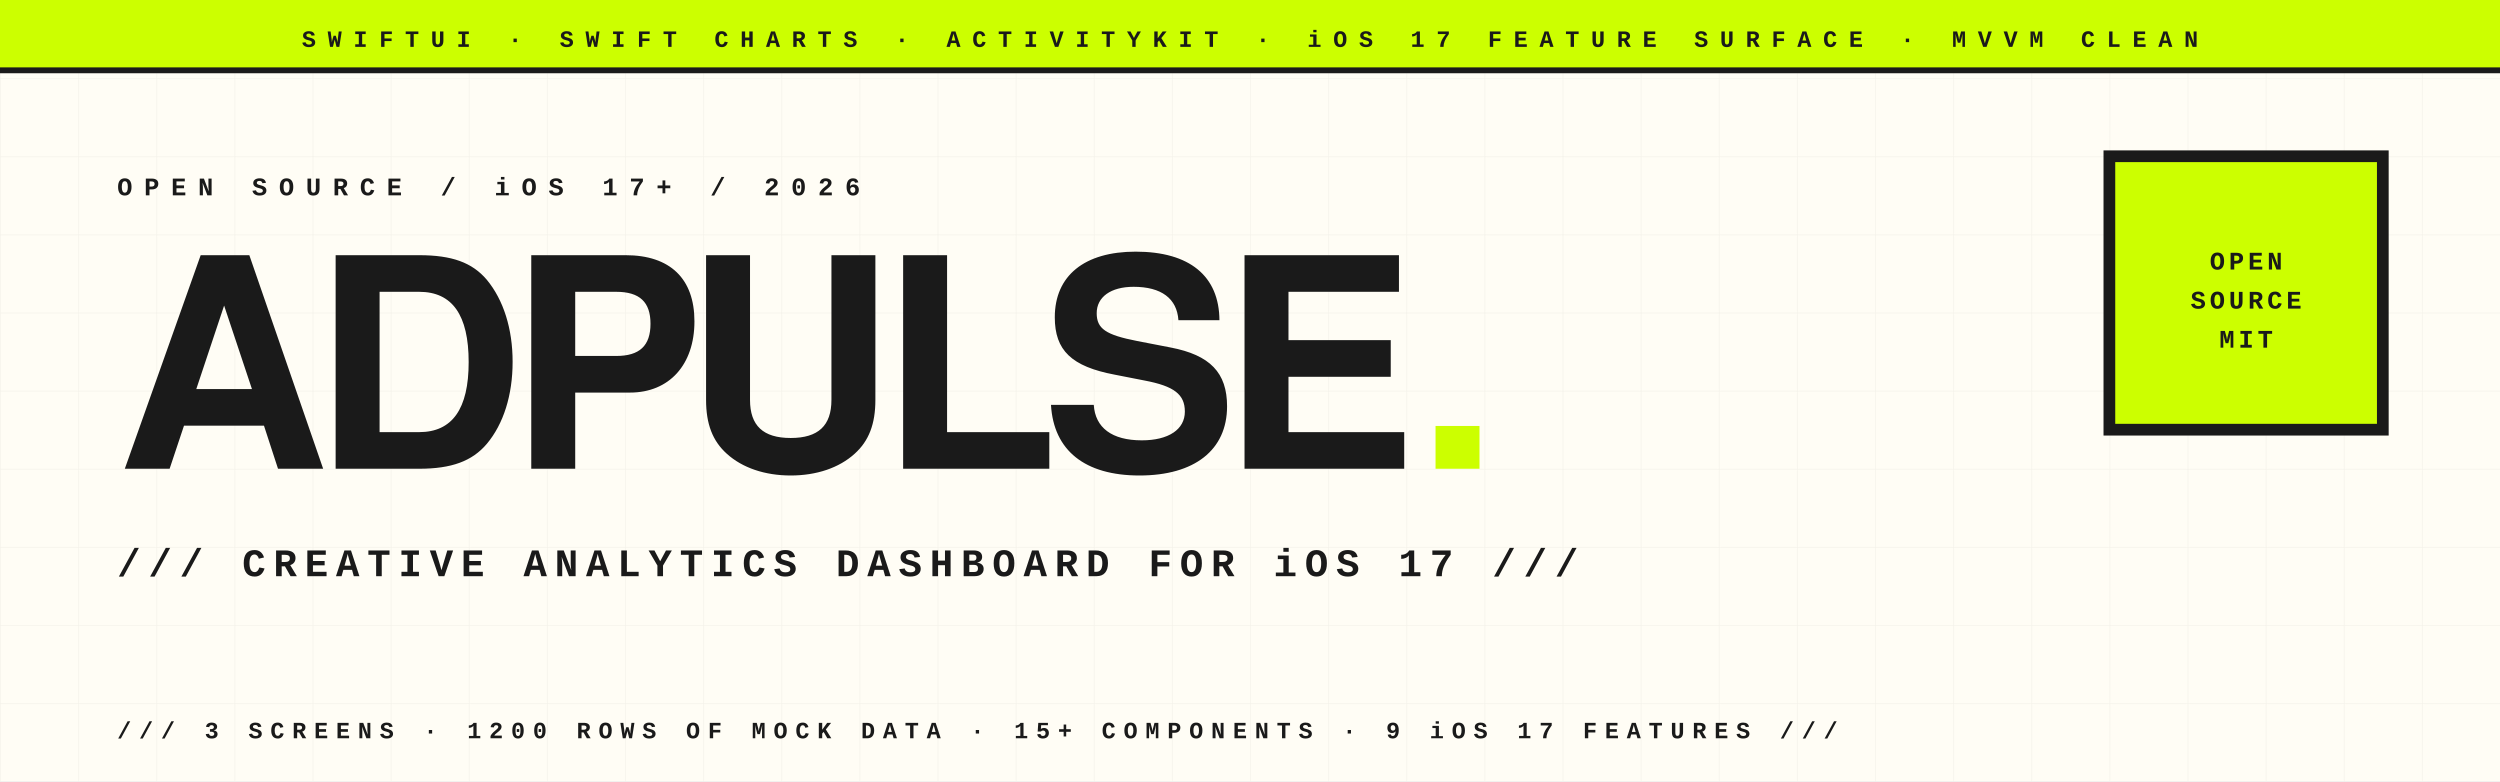
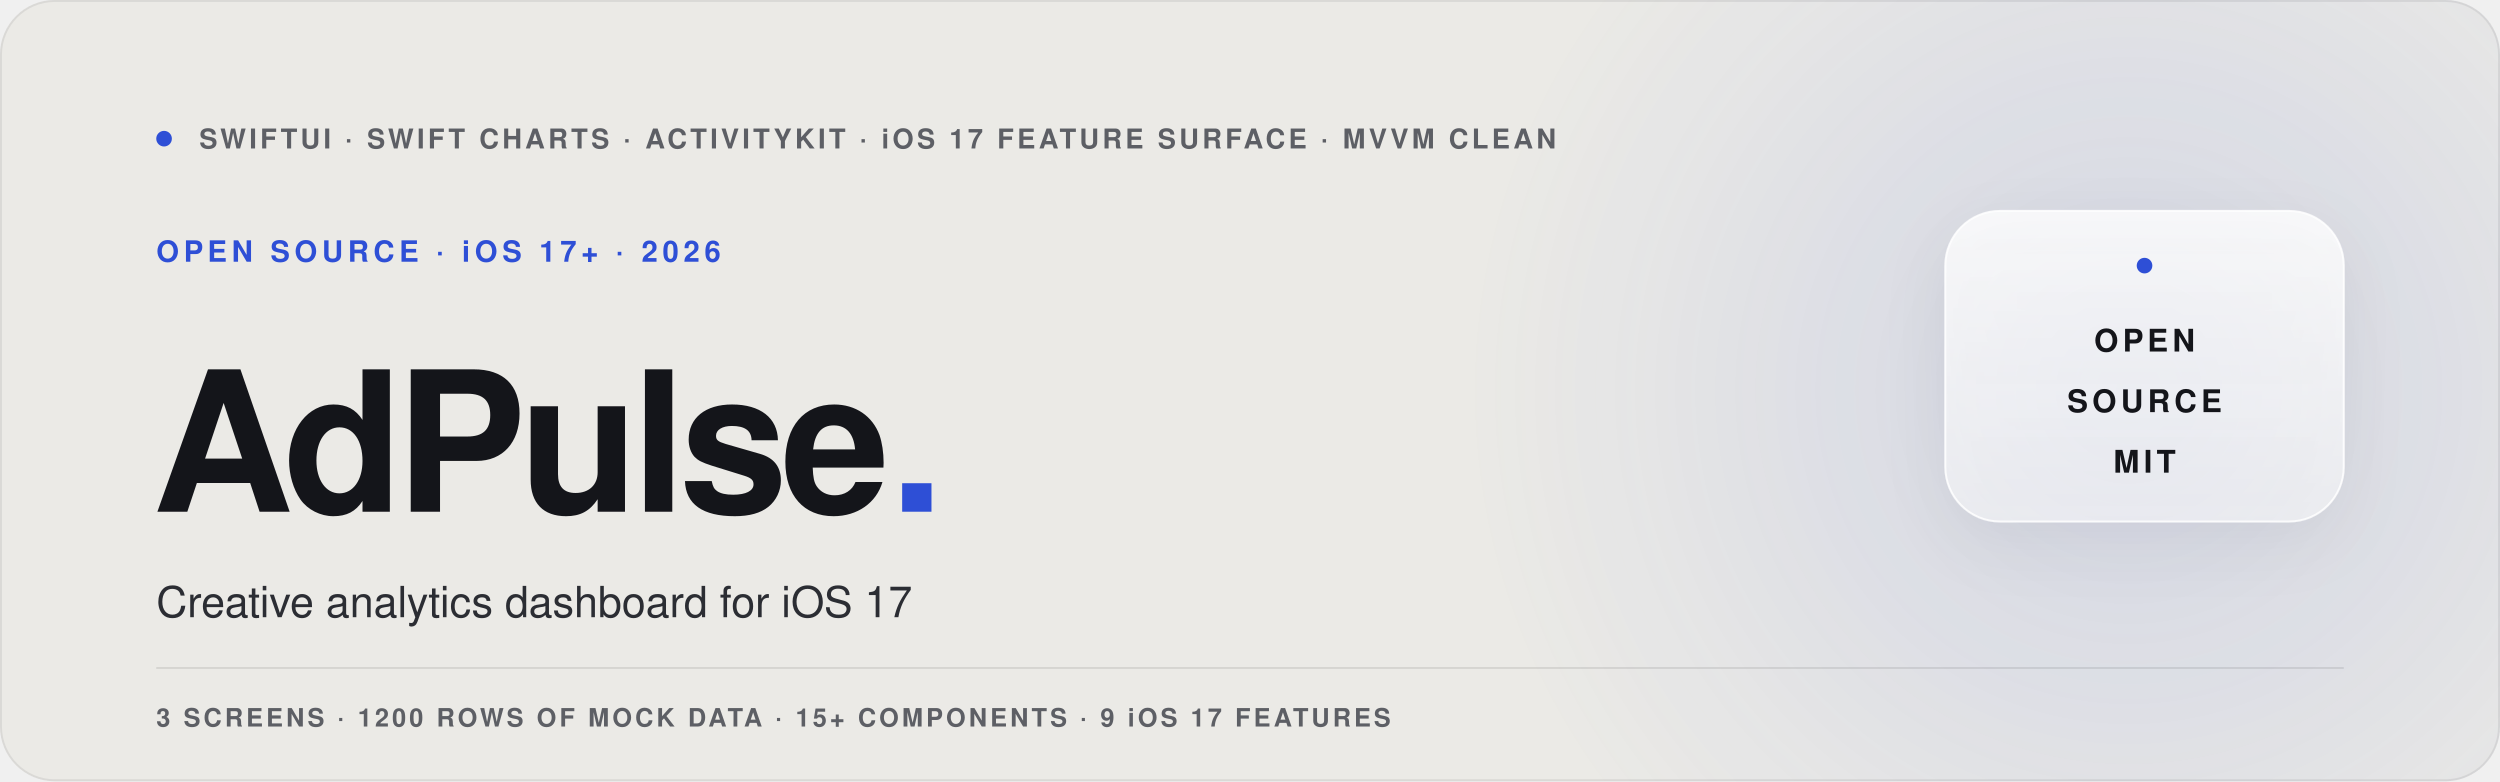
- <svg xmlns="http://www.w3.org/2000/svg" viewBox="0 0 1280 400" width="1280" height="400" role="img" aria-label="AdPulse — Creative Analytics for iOS">
+ <svg xmlns="http://www.w3.org/2000/svg" viewBox="0 0 1280 400" width="1280" height="400" role="img" aria-label="AdPulse: Creative Analytics for iOS">
  <defs>
-     <pattern id="grid" width="40" height="40" patternUnits="userSpaceOnUse">
-       <path d="M 40 0 L 0 0 0 40" fill="none" stroke="#1A1A1A" stroke-width="0.5" stroke-opacity="0.06" />
-     </pattern>
+     <radialGradient id="glow" gradientUnits="userSpaceOnUse" cx="1090" cy="200" r="340">
+       <stop offset="0" stop-color="#2E4FD6" stop-opacity=".13" />
+       <stop offset="1" stop-color="#2E4FD6" stop-opacity="0" />
+     </radialGradient>
+     <linearGradient id="card" x1="0" y1="0" x2="0" y2="1">
+       <stop offset="0" stop-color="#FFFFFF" stop-opacity=".78" />
+       <stop offset="1" stop-color="#FFFFFF" stop-opacity=".46" />
+     </linearGradient>
+     <filter id="lift" x="-30%" y="-30%" width="160%" height="170%">
+       <feDropShadow dx="0" dy="12" stdDeviation="16" flood-color="#14151A" flood-opacity=".10" />
+     </filter>
    <style>
-       .heading { font-family: 'Helvetica Neue', 'Arial Black', Helvetica, Arial, sans-serif; font-weight: 900; }
-       .mono    { font-family: ui-monospace, 'SF Mono', Menlo, Consolas, 'Courier New', monospace; font-weight: 700; }
+       text { font-family: Satoshi,'Helvetica Neue',Helvetica,Arial,'Liberation Sans',sans-serif; }
    </style>
  </defs>
-   <rect width="1280" height="400" fill="#FFFDF5" />
-   <rect width="1280" height="400" fill="url(#grid)" />
-   <rect x="0" y="0" width="1280" height="36" fill="#CCFF00" />
-   <line x1="0" y1="36" x2="1280" y2="36" stroke="#1A1A1A" stroke-width="3" />
-   <text class="mono" x="640" y="24" text-anchor="middle" font-size="12" fill="#1A1A1A" letter-spacing="6">SWIFTUI · SWIFT CHARTS · ACTIVITYKIT · iOS 17 FEATURE SURFACE · MVVM CLEAN</text>
-   <text class="mono" x="60" y="100" font-size="13" fill="#1A1A1A" letter-spacing="6">OPEN SOURCE / iOS 17+ / 2026</text>
-   <text class="heading" x="60" y="240" font-size="150" fill="#1A1A1A" letter-spacing="-8">ADPULSE<tspan fill="#CCFF00">.</tspan>
+   <rect width="1280" height="400" rx="28" fill="#EBEAE6" />
+   <rect width="1280" height="400" rx="28" fill="url(#glow)" />
+   <rect x="0.5" y="0.5" width="1279" height="399" rx="27.5" fill="none" stroke="#14151A" stroke-opacity=".08" />
+   <circle cx="84" cy="71" r="4" fill="#2E4FD6" />
+   <text x="102" y="76" font-size="14" font-weight="600" letter-spacing="1.68" fill="#5D5F65">SWIFTUI · SWIFT CHARTS · ACTIVITYKIT · iOS 17 FEATURE SURFACE · MVVM CLEAN</text>
+   <text x="80" y="134" font-size="15" font-weight="700" letter-spacing="2.40" fill="#2E4FD6">OPEN SOURCE · iOS 17+ · 2026</text>
+   <text x="78" y="262" font-size="100.0" font-weight="700" letter-spacing="-3.50" fill="#14151A">AdPulse<tspan fill="#2E4FD6">.</tspan>
  </text>
-   <text class="mono" x="60" y="295" font-size="20" fill="#1A1A1A" letter-spacing="4">/// CREATIVE ANALYTICS DASHBOARD FOR iOS 17 ///</text>
-   <rect x="1080" y="80" width="140" height="140" fill="#CCFF00" stroke="#1A1A1A" stroke-width="6" />
-   <text class="mono" x="1150" y="138" text-anchor="middle" font-size="13" fill="#1A1A1A" letter-spacing="2">OPEN</text>
-   <text class="mono" x="1150" y="158" text-anchor="middle" font-size="13" fill="#1A1A1A" letter-spacing="2">SOURCE</text>
-   <text class="mono" x="1150" y="178" text-anchor="middle" font-size="13" fill="#1A1A1A" letter-spacing="2">MIT</text>
-   <text class="mono" x="60" y="378" font-size="12" fill="#1A1A1A" letter-spacing="4">/// 3 SCREENS · 1200 ROWS OF MOCK DATA · 15+ COMPONENTS · 9 iOS 17 FEATURES ///</text>
+   <text x="80" y="316" font-size="22" font-weight="500" fill="#2B2D33">Creative analytics dashboard for iOS 17</text>
+   <line x1="80" y1="342" x2="1200" y2="342" stroke="#14151A" stroke-opacity=".10" />
+   <text x="80" y="372" font-size="13" font-weight="600" letter-spacing="1.56" fill="#5D5F65">3 SCREENS · 1200 ROWS OF MOCK DATA · 15+ COMPONENTS · 9 iOS 17 FEATURES</text>
+   <g filter="url(#lift)">
+     <rect x="996" y="108" width="204" height="159" rx="28" fill="url(#card)" stroke="#FFFFFF" stroke-opacity=".85" />
+   </g>
+   <circle cx="1098" cy="136" r="4" fill="#2E4FD6" />
+   <text x="1098" y="180" text-anchor="middle" font-size="16" font-weight="700" letter-spacing="2.2" fill="#14151A">OPEN</text>
+   <text x="1098" y="211" text-anchor="middle" font-size="16" font-weight="700" letter-spacing="2.2" fill="#14151A">SOURCE</text>
+   <text x="1098" y="242" text-anchor="middle" font-size="16" font-weight="700" letter-spacing="2.2" fill="#14151A">MIT</text>
</svg>
